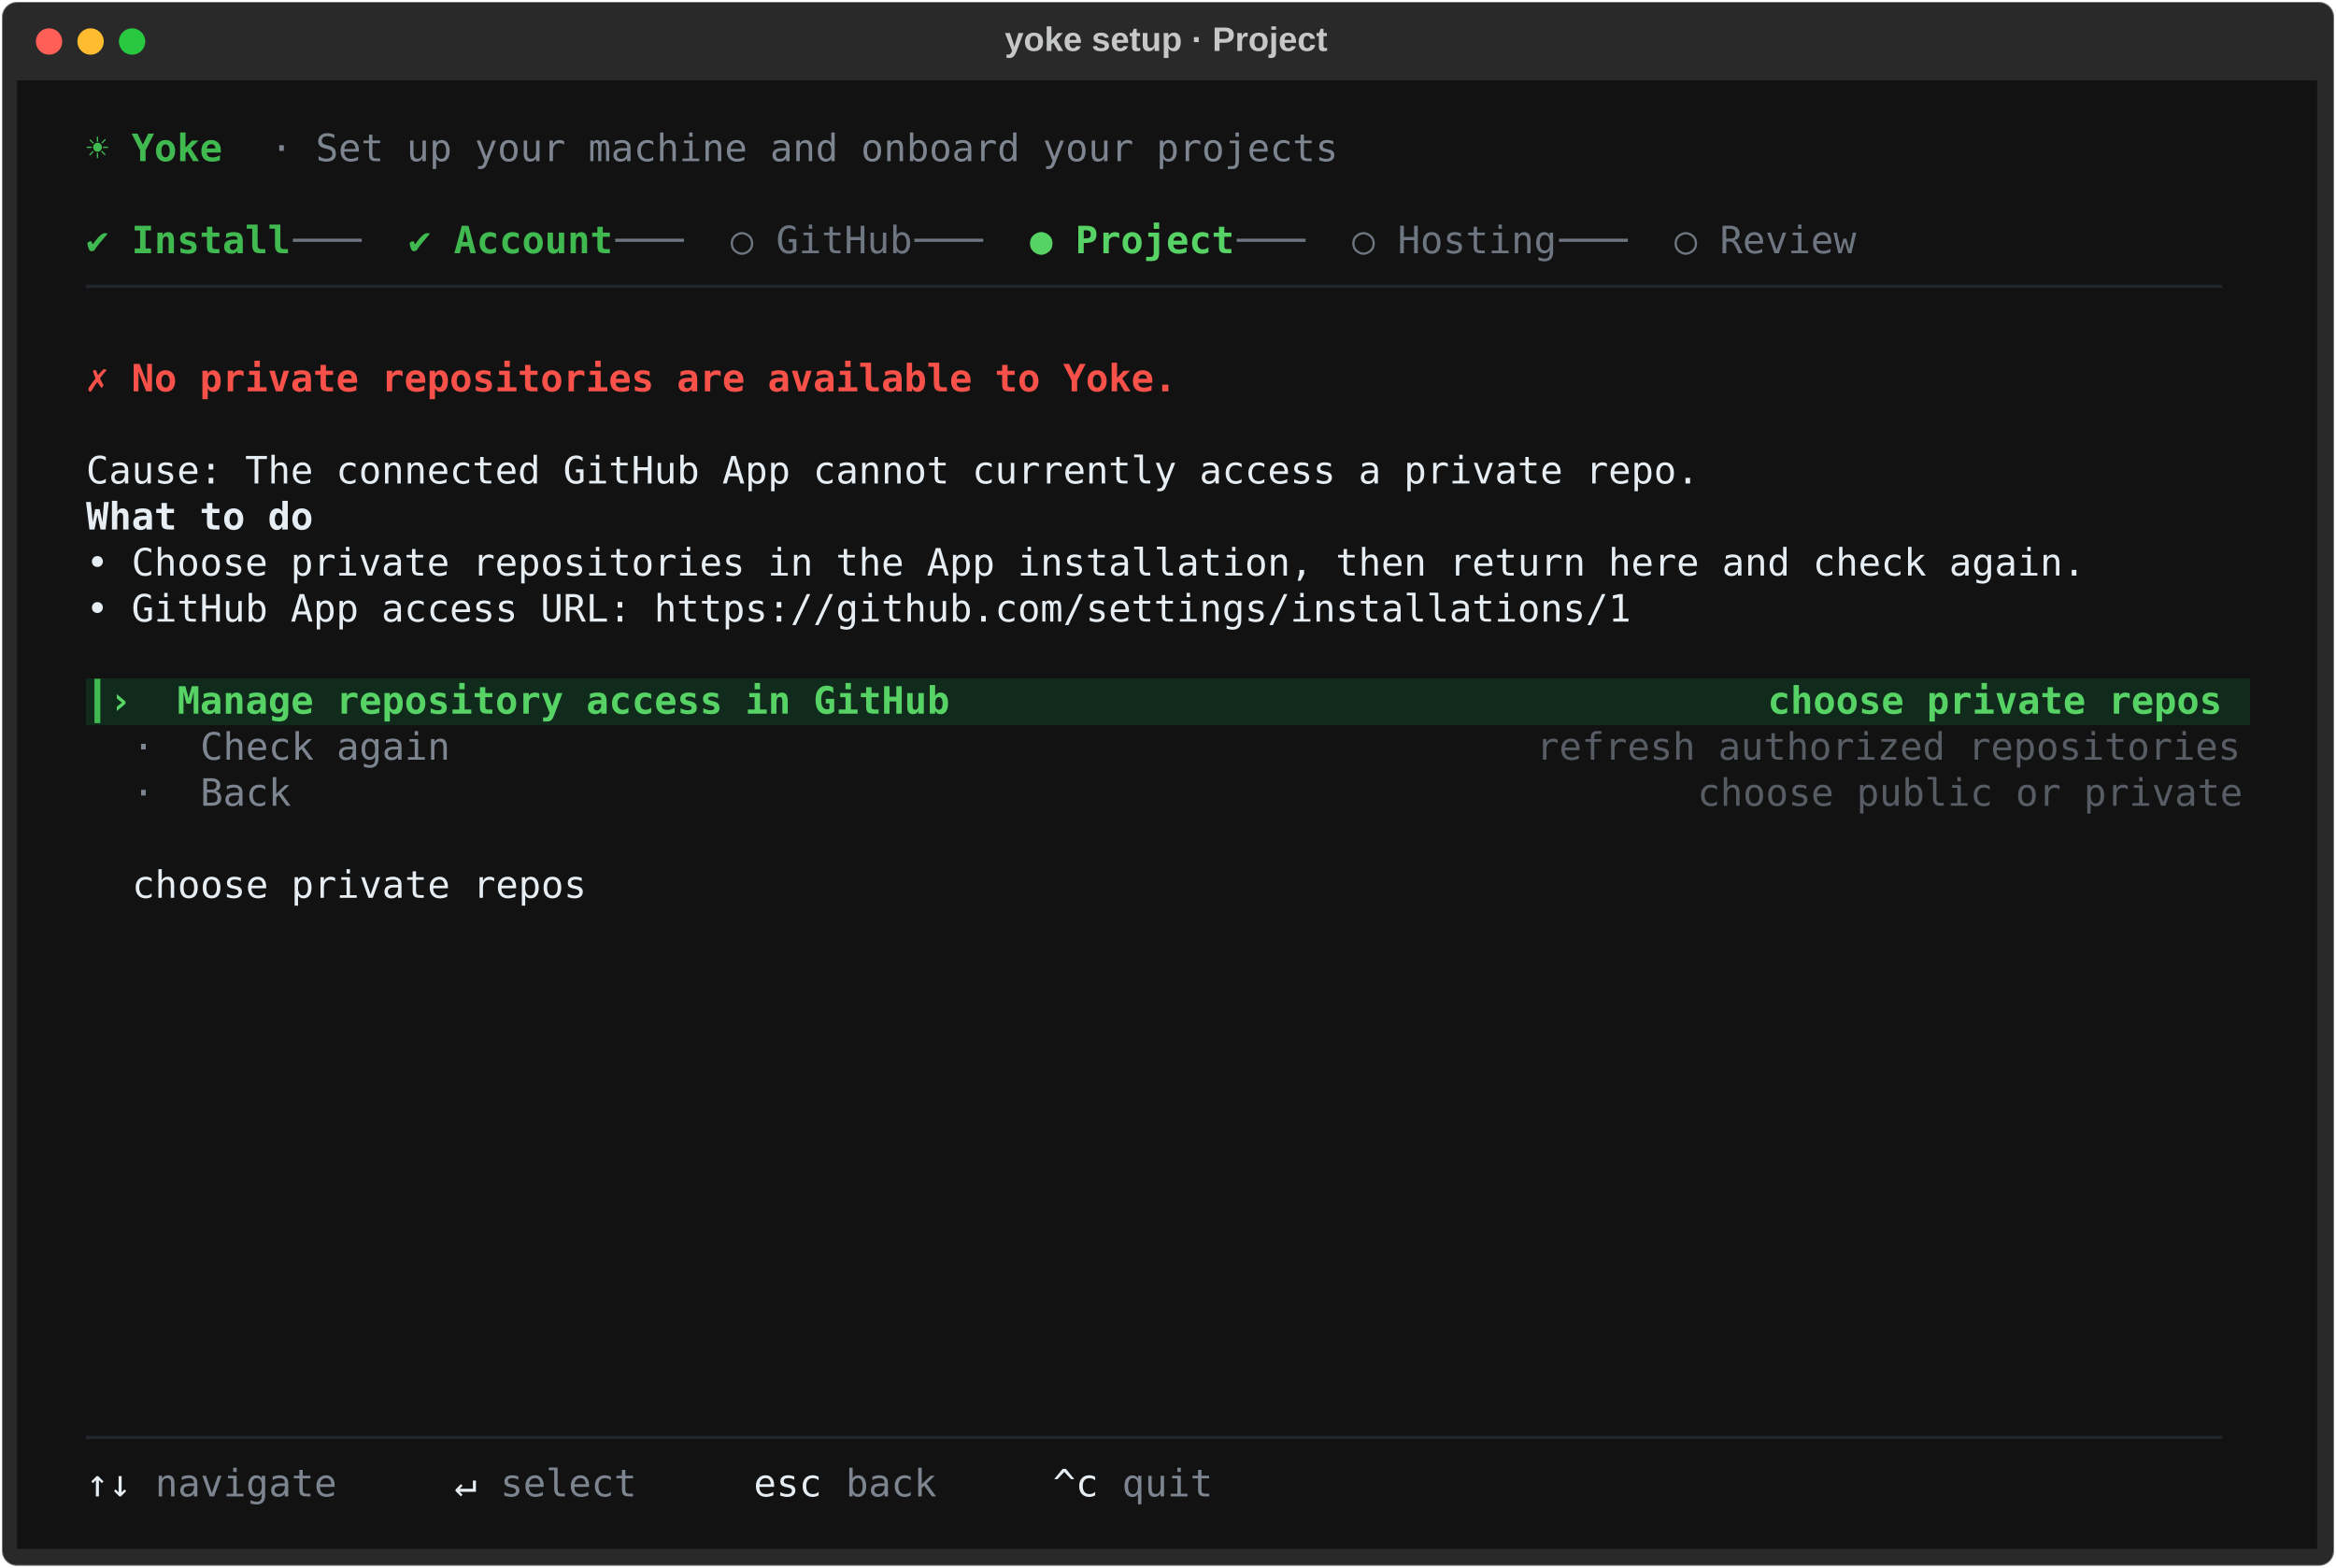
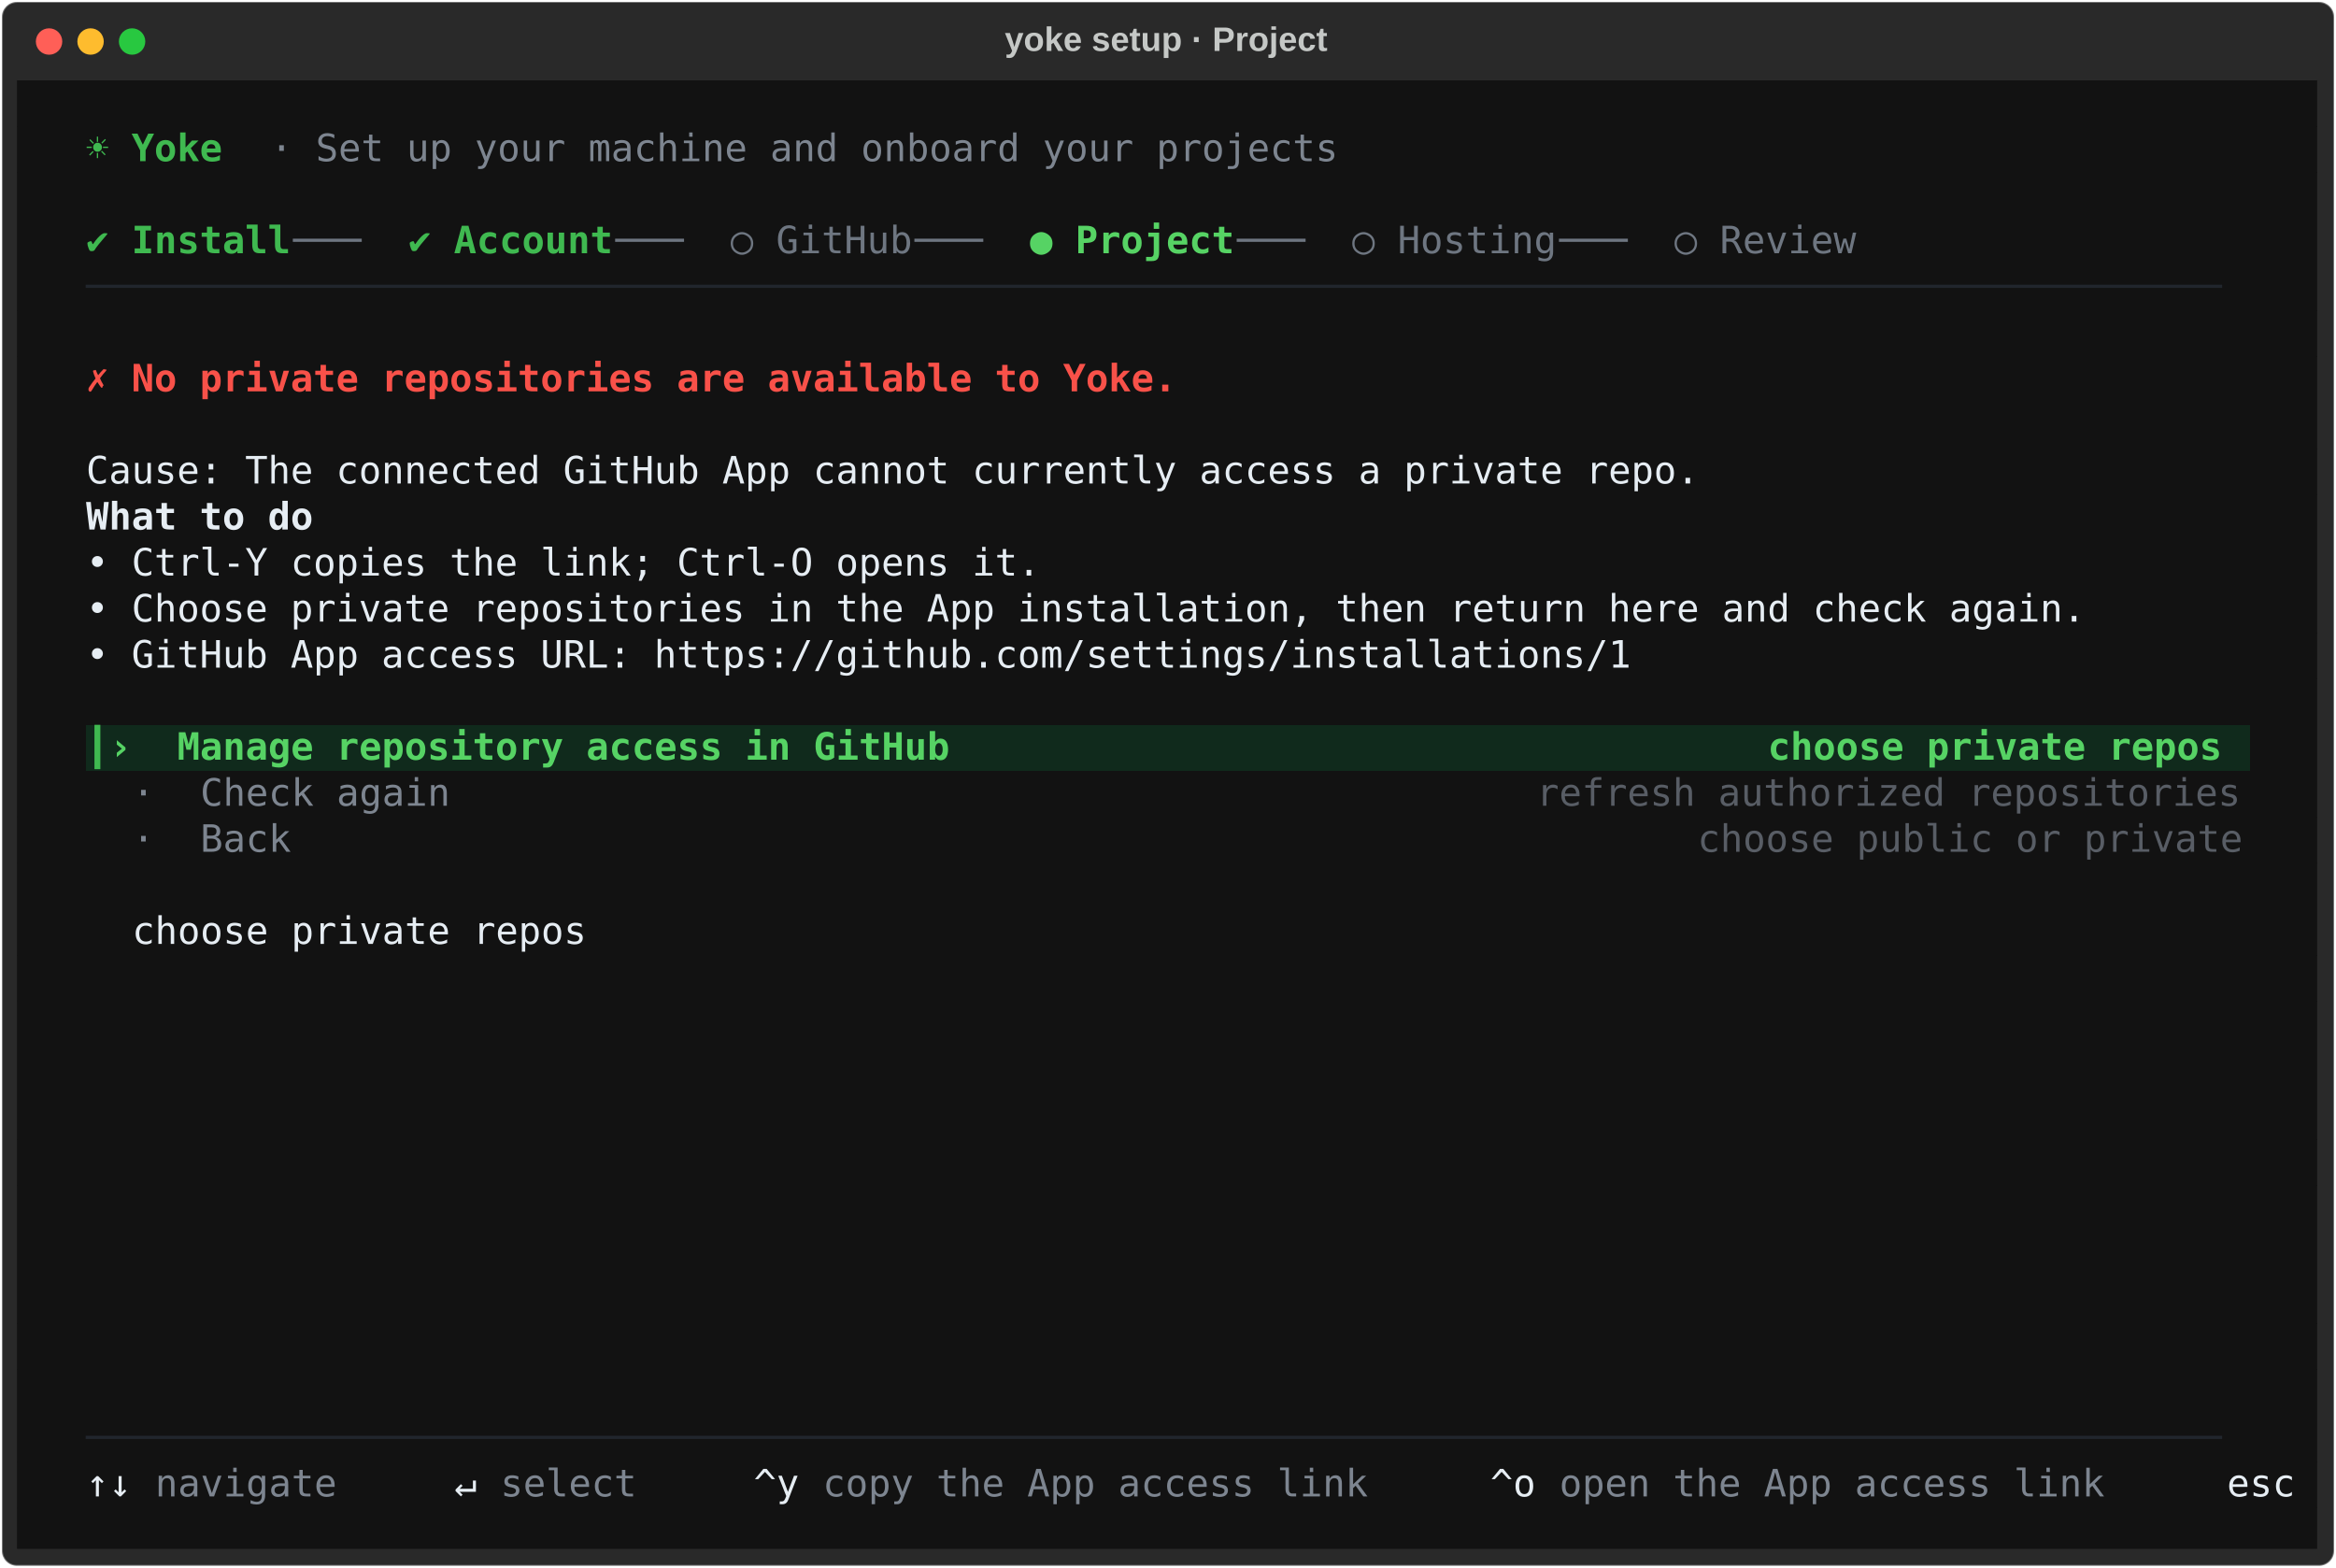
<svg xmlns="http://www.w3.org/2000/svg" class="rich-terminal" viewBox="0 0 1238 830.8">
  <style>

    @font-face {
        font-family: "Fira Code";
        src: local("FiraCode-Regular"),
                url("https://cdnjs.cloudflare.com/ajax/libs/firacode/{{VERSION}}/woff2/FiraCode-Regular.woff2") format("woff2"),
                url("https://cdnjs.cloudflare.com/ajax/libs/firacode/{{VERSION}}/woff/FiraCode-Regular.woff") format("woff");
        font-style: normal;
        font-weight: 400;
    }
    @font-face {
        font-family: "Fira Code";
        src: local("FiraCode-Bold"),
                url("https://cdnjs.cloudflare.com/ajax/libs/firacode/{{VERSION}}/woff2/FiraCode-Bold.woff2") format("woff2"),
                url("https://cdnjs.cloudflare.com/ajax/libs/firacode/{{VERSION}}/woff/FiraCode-Bold.woff") format("woff");
        font-style: bold;
        font-weight: 700;
    }

    .terminal-YOKE-matrix {
        font-family: Fira Code, monospace;
        font-size: 20px;
        line-height: 24.4px;
        font-variant-east-asian: full-width;
    }

    .terminal-YOKE-title {
        font-size: 18px;
        font-weight: bold;
        font-family: arial;
    }

.terminal-YOKE-r2 { fill: #3fb950;font-weight: bold }
.terminal-YOKE-r3 { fill: #e6edf3 }
.terminal-YOKE-r4 { fill: #7d8590 }
.terminal-YOKE-r5 { fill: #6e7681 }
.terminal-YOKE-r6 { fill: #56d364;font-weight: bold }
.terminal-YOKE-r7 { fill: #21262d }
.terminal-YOKE-r8 { fill: #f85149;font-weight: bold }
.terminal-YOKE-r9 { fill: #e6edf3;font-weight: bold }
.terminal-YOKE-r10 { fill: #3fb950 }
.terminal-YOKE-r12 { fill: #585d65 }
    </style>
  <defs>
    <clipPath id="terminal-YOKE-clip-terminal">
      <rect x="0" y="0" width="1219.0" height="779.8" />
    </clipPath>
    <clipPath id="terminal-YOKE-line-0">
      <rect x="0" y="1.5" width="1220" height="24.65" />
    </clipPath>
    <clipPath id="terminal-YOKE-line-1">
      <rect x="0" y="25.9" width="1220" height="24.65" />
    </clipPath>
    <clipPath id="terminal-YOKE-line-2">
      <rect x="0" y="50.3" width="1220" height="24.65" />
    </clipPath>
    <clipPath id="terminal-YOKE-line-3">
      <rect x="0" y="74.7" width="1220" height="24.65" />
    </clipPath>
    <clipPath id="terminal-YOKE-line-4">
      <rect x="0" y="99.1" width="1220" height="24.65" />
    </clipPath>
    <clipPath id="terminal-YOKE-line-5">
      <rect x="0" y="123.5" width="1220" height="24.65" />
    </clipPath>
    <clipPath id="terminal-YOKE-line-6">
      <rect x="0" y="147.9" width="1220" height="24.65" />
    </clipPath>
    <clipPath id="terminal-YOKE-line-7">
      <rect x="0" y="172.3" width="1220" height="24.65" />
    </clipPath>
    <clipPath id="terminal-YOKE-line-8">
      <rect x="0" y="196.7" width="1220" height="24.65" />
    </clipPath>
    <clipPath id="terminal-YOKE-line-9">
      <rect x="0" y="221.1" width="1220" height="24.65" />
    </clipPath>
    <clipPath id="terminal-YOKE-line-10">
      <rect x="0" y="245.5" width="1220" height="24.65" />
    </clipPath>
    <clipPath id="terminal-YOKE-line-11">
      <rect x="0" y="269.9" width="1220" height="24.65" />
    </clipPath>
    <clipPath id="terminal-YOKE-line-12">
      <rect x="0" y="294.3" width="1220" height="24.65" />
    </clipPath>
    <clipPath id="terminal-YOKE-line-13">
      <rect x="0" y="318.7" width="1220" height="24.65" />
    </clipPath>
    <clipPath id="terminal-YOKE-line-14">
      <rect x="0" y="343.1" width="1220" height="24.65" />
    </clipPath>
    <clipPath id="terminal-YOKE-line-15">
      <rect x="0" y="367.5" width="1220" height="24.65" />
    </clipPath>
    <clipPath id="terminal-YOKE-line-16">
      <rect x="0" y="391.9" width="1220" height="24.65" />
    </clipPath>
    <clipPath id="terminal-YOKE-line-17">
      <rect x="0" y="416.3" width="1220" height="24.65" />
    </clipPath>
    <clipPath id="terminal-YOKE-line-18">
      <rect x="0" y="440.7" width="1220" height="24.65" />
    </clipPath>
    <clipPath id="terminal-YOKE-line-19">
      <rect x="0" y="465.1" width="1220" height="24.65" />
    </clipPath>
    <clipPath id="terminal-YOKE-line-20">
      <rect x="0" y="489.5" width="1220" height="24.65" />
    </clipPath>
    <clipPath id="terminal-YOKE-line-21">
      <rect x="0" y="513.9" width="1220" height="24.65" />
    </clipPath>
    <clipPath id="terminal-YOKE-line-22">
      <rect x="0" y="538.3" width="1220" height="24.65" />
    </clipPath>
    <clipPath id="terminal-YOKE-line-23">
      <rect x="0" y="562.7" width="1220" height="24.65" />
    </clipPath>
    <clipPath id="terminal-YOKE-line-24">
      <rect x="0" y="587.1" width="1220" height="24.65" />
    </clipPath>
    <clipPath id="terminal-YOKE-line-25">
      <rect x="0" y="611.5" width="1220" height="24.65" />
    </clipPath>
    <clipPath id="terminal-YOKE-line-26">
      <rect x="0" y="635.9" width="1220" height="24.65" />
    </clipPath>
    <clipPath id="terminal-YOKE-line-27">
      <rect x="0" y="660.3" width="1220" height="24.65" />
    </clipPath>
    <clipPath id="terminal-YOKE-line-28">
      <rect x="0" y="684.7" width="1220" height="24.65" />
    </clipPath>
    <clipPath id="terminal-YOKE-line-29">
      <rect x="0" y="709.1" width="1220" height="24.65" />
    </clipPath>
    <clipPath id="terminal-YOKE-line-30">
      <rect x="0" y="733.5" width="1220" height="24.65" />
    </clipPath>
  </defs>
  <rect fill="#292929" stroke="rgba(255,255,255,0.35)" stroke-width="1" x="1" y="1" width="1236" height="828.8" rx="8" />
  <text class="terminal-YOKE-title" fill="#c5c8c6" text-anchor="middle" x="618" y="27">yoke setup · Project</text>
  <g transform="translate(26,22)">
    <circle cx="0" cy="0" r="7" fill="#ff5f57" />
    <circle cx="22" cy="0" r="7" fill="#febc2e" />
    <circle cx="44" cy="0" r="7" fill="#28c840" />
  </g>
  <g transform="translate(9, 41)" clip-path="url(#terminal-YOKE-clip-terminal)">
    <rect fill="#121212" x="0" y="1.5" width="1220" height="24.65" shape-rendering="crispEdges" />
    <rect fill="#121212" x="0" y="25.9" width="36.6" height="24.65" shape-rendering="crispEdges" />
    <rect fill="#121212" x="36.6" y="25.9" width="73.2" height="24.65" shape-rendering="crispEdges" />
    <rect fill="#121212" x="109.8" y="25.9" width="24.4" height="24.65" shape-rendering="crispEdges" />
    <rect fill="#121212" x="134.2" y="25.9" width="573.4" height="24.65" shape-rendering="crispEdges" />
    <rect fill="#121212" x="707.6" y="25.9" width="512.4" height="24.65" shape-rendering="crispEdges" />
    <rect fill="#121212" x="0" y="50.3" width="1220" height="24.65" shape-rendering="crispEdges" />
    <rect fill="#121212" x="0" y="74.7" width="36.6" height="24.65" shape-rendering="crispEdges" />
    <rect fill="#121212" x="36.6" y="74.7" width="109.8" height="24.65" shape-rendering="crispEdges" />
    <rect fill="#121212" x="146.4" y="74.7" width="61" height="24.65" shape-rendering="crispEdges" />
    <rect fill="#121212" x="207.4" y="74.7" width="109.8" height="24.65" shape-rendering="crispEdges" />
    <rect fill="#121212" x="317.2" y="74.7" width="61" height="24.65" shape-rendering="crispEdges" />
    <rect fill="#121212" x="378.2" y="74.7" width="97.6" height="24.65" shape-rendering="crispEdges" />
    <rect fill="#121212" x="475.8" y="74.7" width="61" height="24.65" shape-rendering="crispEdges" />
    <rect fill="#121212" x="536.8" y="74.7" width="109.8" height="24.65" shape-rendering="crispEdges" />
    <rect fill="#121212" x="646.6" y="74.7" width="61" height="24.65" shape-rendering="crispEdges" />
    <rect fill="#121212" x="707.6" y="74.7" width="109.8" height="24.65" shape-rendering="crispEdges" />
    <rect fill="#121212" x="817.4" y="74.7" width="61" height="24.65" shape-rendering="crispEdges" />
    <rect fill="#121212" x="878.4" y="74.7" width="97.6" height="24.65" shape-rendering="crispEdges" />
    <rect fill="#121212" x="976" y="74.7" width="244" height="24.65" shape-rendering="crispEdges" />
    <rect fill="#121212" x="0" y="99.1" width="36.6" height="24.65" shape-rendering="crispEdges" />
    <rect fill="#121212" x="36.6" y="99.1" width="1146.8" height="24.65" shape-rendering="crispEdges" />
    <rect fill="#121212" x="1183.4" y="99.1" width="36.6" height="24.65" shape-rendering="crispEdges" />
    <rect fill="#121212" x="0" y="123.5" width="1220" height="24.65" shape-rendering="crispEdges" />
    <rect fill="#121212" x="0" y="147.9" width="36.6" height="24.65" shape-rendering="crispEdges" />
    <rect fill="#121212" x="36.6" y="147.9" width="585.6" height="24.65" shape-rendering="crispEdges" />
    <rect fill="#121212" x="622.2" y="147.9" width="597.8" height="24.65" shape-rendering="crispEdges" />
    <rect fill="#121212" x="0" y="172.3" width="36.6" height="24.65" shape-rendering="crispEdges" />
    <rect fill="#121212" x="36.6" y="172.3" width="0" height="24.65" shape-rendering="crispEdges" />
    <rect fill="#121212" x="36.6" y="172.3" width="1183.4" height="24.65" shape-rendering="crispEdges" />
    <rect fill="#121212" x="0" y="196.7" width="36.6" height="24.65" shape-rendering="crispEdges" />
    <rect fill="#121212" x="36.6" y="196.7" width="866.2" height="24.65" shape-rendering="crispEdges" />
    <rect fill="#121212" x="902.8" y="196.7" width="317.2" height="24.65" shape-rendering="crispEdges" />
    <rect fill="#121212" x="0" y="221.1" width="36.6" height="24.65" shape-rendering="crispEdges" />
    <rect fill="#121212" x="36.6" y="221.1" width="122" height="24.65" shape-rendering="crispEdges" />
    <rect fill="#121212" x="158.6" y="221.1" width="1061.4" height="24.65" shape-rendering="crispEdges" />
    <rect fill="#121212" x="0" y="245.5" width="36.6" height="24.65" shape-rendering="crispEdges" />
-     <rect fill="#121212" x="36.6" y="245.5" width="1098" height="24.65" shape-rendering="crispEdges" />
-     <rect fill="#121212" x="1134.6" y="245.5" width="85.4" height="24.65" shape-rendering="crispEdges" />
+     <rect fill="#121212" x="36.6" y="245.5" width="536.8" height="24.65" shape-rendering="crispEdges" />
+     <rect fill="#121212" x="573.4" y="245.5" width="646.6" height="24.65" shape-rendering="crispEdges" />
    <rect fill="#121212" x="0" y="269.9" width="36.6" height="24.65" shape-rendering="crispEdges" />
-     <rect fill="#121212" x="36.6" y="269.9" width="854" height="24.65" shape-rendering="crispEdges" />
-     <rect fill="#121212" x="890.6" y="269.9" width="329.4" height="24.65" shape-rendering="crispEdges" />
+     <rect fill="#121212" x="36.6" y="269.9" width="1098" height="24.65" shape-rendering="crispEdges" />
+     <rect fill="#121212" x="1134.6" y="269.9" width="85.4" height="24.65" shape-rendering="crispEdges" />
    <rect fill="#121212" x="0" y="294.3" width="36.6" height="24.65" shape-rendering="crispEdges" />
-     <rect fill="#121212" x="36.6" y="294.3" width="0" height="24.65" shape-rendering="crispEdges" />
-     <rect fill="#121212" x="36.6" y="294.3" width="1183.4" height="24.65" shape-rendering="crispEdges" />
+     <rect fill="#121212" x="36.6" y="294.3" width="854" height="24.65" shape-rendering="crispEdges" />
+     <rect fill="#121212" x="890.6" y="294.3" width="329.4" height="24.65" shape-rendering="crispEdges" />
    <rect fill="#121212" x="0" y="318.7" width="36.6" height="24.65" shape-rendering="crispEdges" />
-     <rect fill="#102a1c" x="36.6" y="318.7" width="12.2" height="24.65" shape-rendering="crispEdges" />
-     <rect fill="#102a1c" x="48.8" y="318.7" width="1134.6" height="24.65" shape-rendering="crispEdges" />
-     <rect fill="#121212" x="1183.4" y="318.7" width="36.6" height="24.65" shape-rendering="crispEdges" />
+     <rect fill="#121212" x="36.6" y="318.7" width="0" height="24.65" shape-rendering="crispEdges" />
+     <rect fill="#121212" x="36.6" y="318.7" width="1183.4" height="24.65" shape-rendering="crispEdges" />
    <rect fill="#121212" x="0" y="343.1" width="36.6" height="24.65" shape-rendering="crispEdges" />
-     <rect fill="#121212" x="36.6" y="343.1" width="12.2" height="24.65" shape-rendering="crispEdges" />
-     <rect fill="#121212" x="48.8" y="343.1" width="12.2" height="24.65" shape-rendering="crispEdges" />
-     <rect fill="#121212" x="61" y="343.1" width="744.2" height="24.65" shape-rendering="crispEdges" />
-     <rect fill="#121212" x="805.2" y="343.1" width="378.2" height="24.65" shape-rendering="crispEdges" />
+     <rect fill="#102a1c" x="36.6" y="343.1" width="12.2" height="24.65" shape-rendering="crispEdges" />
+     <rect fill="#102a1c" x="48.8" y="343.1" width="1134.6" height="24.65" shape-rendering="crispEdges" />
    <rect fill="#121212" x="1183.4" y="343.1" width="36.6" height="24.65" shape-rendering="crispEdges" />
    <rect fill="#121212" x="0" y="367.5" width="36.6" height="24.65" shape-rendering="crispEdges" />
    <rect fill="#121212" x="36.6" y="367.5" width="12.2" height="24.65" shape-rendering="crispEdges" />
    <rect fill="#121212" x="48.8" y="367.5" width="12.2" height="24.65" shape-rendering="crispEdges" />
-     <rect fill="#121212" x="61" y="367.5" width="829.6" height="24.65" shape-rendering="crispEdges" />
-     <rect fill="#121212" x="890.6" y="367.5" width="292.8" height="24.65" shape-rendering="crispEdges" />
+     <rect fill="#121212" x="61" y="367.5" width="744.2" height="24.65" shape-rendering="crispEdges" />
+     <rect fill="#121212" x="805.2" y="367.5" width="378.2" height="24.65" shape-rendering="crispEdges" />
    <rect fill="#121212" x="1183.4" y="367.5" width="36.6" height="24.65" shape-rendering="crispEdges" />
    <rect fill="#121212" x="0" y="391.9" width="36.6" height="24.65" shape-rendering="crispEdges" />
-     <rect fill="#121212" x="36.6" y="391.9" width="1146.8" height="24.65" shape-rendering="crispEdges" />
+     <rect fill="#121212" x="36.6" y="391.9" width="12.2" height="24.65" shape-rendering="crispEdges" />
+     <rect fill="#121212" x="48.8" y="391.9" width="12.2" height="24.65" shape-rendering="crispEdges" />
+     <rect fill="#121212" x="61" y="391.9" width="829.6" height="24.65" shape-rendering="crispEdges" />
+     <rect fill="#121212" x="890.6" y="391.9" width="292.8" height="24.65" shape-rendering="crispEdges" />
    <rect fill="#121212" x="1183.4" y="391.9" width="36.6" height="24.65" shape-rendering="crispEdges" />
    <rect fill="#121212" x="0" y="416.3" width="36.6" height="24.65" shape-rendering="crispEdges" />
-     <rect fill="#121212" x="36.6" y="416.3" width="24.4" height="24.65" shape-rendering="crispEdges" />
-     <rect fill="#121212" x="61" y="416.3" width="244" height="24.65" shape-rendering="crispEdges" />
-     <rect fill="#121212" x="305" y="416.3" width="841.8" height="24.65" shape-rendering="crispEdges" />
-     <rect fill="#121212" x="1146.8" y="416.3" width="36.6" height="24.65" shape-rendering="crispEdges" />
+     <rect fill="#121212" x="36.6" y="416.3" width="1146.8" height="24.65" shape-rendering="crispEdges" />
    <rect fill="#121212" x="1183.4" y="416.3" width="36.6" height="24.65" shape-rendering="crispEdges" />
    <rect fill="#121212" x="0" y="440.7" width="36.6" height="24.65" shape-rendering="crispEdges" />
-     <rect fill="#121212" x="36.6" y="440.7" width="1183.4" height="24.65" shape-rendering="crispEdges" />
+     <rect fill="#121212" x="36.6" y="440.7" width="24.4" height="24.65" shape-rendering="crispEdges" />
+     <rect fill="#121212" x="61" y="440.7" width="244" height="24.65" shape-rendering="crispEdges" />
+     <rect fill="#121212" x="305" y="440.7" width="841.8" height="24.65" shape-rendering="crispEdges" />
+     <rect fill="#121212" x="1146.8" y="440.7" width="36.6" height="24.65" shape-rendering="crispEdges" />
+     <rect fill="#121212" x="1183.4" y="440.7" width="36.6" height="24.65" shape-rendering="crispEdges" />
    <rect fill="#121212" x="0" y="465.1" width="36.6" height="24.65" shape-rendering="crispEdges" />
    <rect fill="#121212" x="36.6" y="465.1" width="1183.4" height="24.65" shape-rendering="crispEdges" />
    <rect fill="#121212" x="0" y="489.5" width="36.6" height="24.65" shape-rendering="crispEdges" />
    <rect fill="#121212" x="36.6" y="489.5" width="1183.4" height="24.65" shape-rendering="crispEdges" />
    <rect fill="#121212" x="0" y="513.9" width="36.6" height="24.65" shape-rendering="crispEdges" />
    <rect fill="#121212" x="36.6" y="513.9" width="1183.4" height="24.65" shape-rendering="crispEdges" />
    <rect fill="#121212" x="0" y="538.3" width="36.6" height="24.65" shape-rendering="crispEdges" />
    <rect fill="#121212" x="36.6" y="538.3" width="1183.4" height="24.65" shape-rendering="crispEdges" />
    <rect fill="#121212" x="0" y="562.7" width="36.6" height="24.65" shape-rendering="crispEdges" />
    <rect fill="#121212" x="36.6" y="562.7" width="1183.4" height="24.65" shape-rendering="crispEdges" />
    <rect fill="#121212" x="0" y="587.1" width="36.6" height="24.65" shape-rendering="crispEdges" />
    <rect fill="#121212" x="36.6" y="587.1" width="1183.4" height="24.65" shape-rendering="crispEdges" />
    <rect fill="#121212" x="0" y="611.5" width="36.6" height="24.65" shape-rendering="crispEdges" />
    <rect fill="#121212" x="36.6" y="611.5" width="1183.4" height="24.65" shape-rendering="crispEdges" />
    <rect fill="#121212" x="0" y="635.9" width="36.6" height="24.65" shape-rendering="crispEdges" />
    <rect fill="#121212" x="36.6" y="635.9" width="1183.4" height="24.65" shape-rendering="crispEdges" />
    <rect fill="#121212" x="0" y="660.3" width="36.6" height="24.65" shape-rendering="crispEdges" />
    <rect fill="#121212" x="36.6" y="660.3" width="1183.4" height="24.65" shape-rendering="crispEdges" />
    <rect fill="#121212" x="0" y="684.7" width="36.6" height="24.65" shape-rendering="crispEdges" />
    <rect fill="#121212" x="36.6" y="684.7" width="1183.4" height="24.65" shape-rendering="crispEdges" />
    <rect fill="#121212" x="0" y="709.1" width="36.6" height="24.65" shape-rendering="crispEdges" />
    <rect fill="#121212" x="36.6" y="709.1" width="1146.8" height="24.65" shape-rendering="crispEdges" />
    <rect fill="#121212" x="1183.4" y="709.1" width="36.6" height="24.65" shape-rendering="crispEdges" />
    <rect fill="#121212" x="0" y="733.5" width="36.6" height="24.65" shape-rendering="crispEdges" />
    <rect fill="#121212" x="36.6" y="733.5" width="24.4" height="24.65" shape-rendering="crispEdges" />
    <rect fill="#121212" x="61" y="733.5" width="12.2" height="24.65" shape-rendering="crispEdges" />
    <rect fill="#121212" x="73.2" y="733.5" width="97.6" height="24.65" shape-rendering="crispEdges" />
    <rect fill="#121212" x="170.8" y="733.5" width="61" height="24.65" shape-rendering="crispEdges" />
    <rect fill="#121212" x="231.8" y="733.5" width="12.2" height="24.65" shape-rendering="crispEdges" />
    <rect fill="#121212" x="244" y="733.5" width="12.2" height="24.65" shape-rendering="crispEdges" />
    <rect fill="#121212" x="256.2" y="733.5" width="73.2" height="24.65" shape-rendering="crispEdges" />
    <rect fill="#121212" x="329.4" y="733.5" width="61" height="24.65" shape-rendering="crispEdges" />
-     <rect fill="#121212" x="390.4" y="733.5" width="36.6" height="24.65" shape-rendering="crispEdges" />
-     <rect fill="#121212" x="427" y="733.5" width="12.2" height="24.65" shape-rendering="crispEdges" />
-     <rect fill="#121212" x="439.2" y="733.5" width="48.8" height="24.65" shape-rendering="crispEdges" />
-     <rect fill="#121212" x="488" y="733.5" width="61" height="24.65" shape-rendering="crispEdges" />
-     <rect fill="#121212" x="549" y="733.5" width="24.4" height="24.65" shape-rendering="crispEdges" />
-     <rect fill="#121212" x="573.4" y="733.5" width="12.2" height="24.65" shape-rendering="crispEdges" />
-     <rect fill="#121212" x="585.6" y="733.5" width="48.8" height="24.65" shape-rendering="crispEdges" />
-     <rect fill="#121212" x="634.4" y="733.5" width="585.6" height="24.65" shape-rendering="crispEdges" />
+     <rect fill="#121212" x="390.4" y="733.5" width="24.4" height="24.65" shape-rendering="crispEdges" />
+     <rect fill="#121212" x="414.8" y="733.5" width="12.2" height="24.65" shape-rendering="crispEdges" />
+     <rect fill="#121212" x="427" y="733.5" width="292.8" height="24.65" shape-rendering="crispEdges" />
+     <rect fill="#121212" x="719.8" y="733.5" width="61" height="24.65" shape-rendering="crispEdges" />
+     <rect fill="#121212" x="780.8" y="733.5" width="24.4" height="24.65" shape-rendering="crispEdges" />
+     <rect fill="#121212" x="805.2" y="733.5" width="12.2" height="24.65" shape-rendering="crispEdges" />
+     <rect fill="#121212" x="817.4" y="733.5" width="292.8" height="24.65" shape-rendering="crispEdges" />
+     <rect fill="#121212" x="1110.2" y="733.5" width="61" height="24.65" shape-rendering="crispEdges" />
+     <rect fill="#121212" x="1171.2" y="733.5" width="36.6" height="24.65" shape-rendering="crispEdges" />
+     <rect fill="#121212" x="1207.8" y="733.5" width="12.2" height="24.65" shape-rendering="crispEdges" />
    <rect fill="#121212" x="0" y="757.9" width="1220" height="24.65" shape-rendering="crispEdges" />
    <g class="terminal-YOKE-matrix">
      <text class="terminal-YOKE-r2" x="36.6" y="44.4" textLength="73.2" clip-path="url(#terminal-YOKE-line-1)">☀ Yoke</text>
      <text class="terminal-YOKE-r4" x="134.2" y="44.4" textLength="573.4" clip-path="url(#terminal-YOKE-line-1)">· Set up your machine and onboard your projects</text>
      <text class="terminal-YOKE-r2" x="36.6" y="93.2" textLength="109.8" clip-path="url(#terminal-YOKE-line-3)">✔ Install</text>
      <text class="terminal-YOKE-r5" x="146.4" y="93.2" textLength="61" clip-path="url(#terminal-YOKE-line-3)"> ─── </text>
      <text class="terminal-YOKE-r2" x="207.4" y="93.2" textLength="109.8" clip-path="url(#terminal-YOKE-line-3)">✔ Account</text>
      <text class="terminal-YOKE-r5" x="317.2" y="93.2" textLength="61" clip-path="url(#terminal-YOKE-line-3)"> ─── </text>
      <text class="terminal-YOKE-r5" x="378.2" y="93.2" textLength="97.6" clip-path="url(#terminal-YOKE-line-3)">○ GitHub</text>
      <text class="terminal-YOKE-r5" x="475.8" y="93.2" textLength="61" clip-path="url(#terminal-YOKE-line-3)"> ─── </text>
      <text class="terminal-YOKE-r6" x="536.8" y="93.2" textLength="109.8" clip-path="url(#terminal-YOKE-line-3)">● Project</text>
      <text class="terminal-YOKE-r5" x="646.6" y="93.2" textLength="61" clip-path="url(#terminal-YOKE-line-3)"> ─── </text>
      <text class="terminal-YOKE-r5" x="707.6" y="93.2" textLength="109.8" clip-path="url(#terminal-YOKE-line-3)">○ Hosting</text>
      <text class="terminal-YOKE-r5" x="817.4" y="93.2" textLength="61" clip-path="url(#terminal-YOKE-line-3)"> ─── </text>
      <text class="terminal-YOKE-r5" x="878.4" y="93.2" textLength="97.6" clip-path="url(#terminal-YOKE-line-3)">○ Review</text>
      <text class="terminal-YOKE-r7" x="36.6" y="117.6" textLength="1146.8" clip-path="url(#terminal-YOKE-line-4)">──────────────────────────────────────────────────────────────────────────────────────────────</text>
      <text class="terminal-YOKE-r8" x="36.6" y="166.4" textLength="585.6" clip-path="url(#terminal-YOKE-line-6)">✗ No private repositories are available to Yoke.</text>
      <text class="terminal-YOKE-r3" x="36.6" y="215.2" textLength="866.2" clip-path="url(#terminal-YOKE-line-8)">Cause: The connected GitHub App cannot currently access a private repo.</text>
      <text class="terminal-YOKE-r9" x="36.6" y="239.6" textLength="122" clip-path="url(#terminal-YOKE-line-9)">What to do</text>
-       <text class="terminal-YOKE-r3" x="36.6" y="264" textLength="1098" clip-path="url(#terminal-YOKE-line-10)">  • Choose private repositories in the App installation, then return here and check again.</text>
-       <text class="terminal-YOKE-r3" x="36.6" y="288.4" textLength="854" clip-path="url(#terminal-YOKE-line-11)">  • GitHub App access URL: https://github.com/settings/installations/1</text>
-       <text class="terminal-YOKE-r10" x="36.6" y="337.2" textLength="12.2" clip-path="url(#terminal-YOKE-line-13)">┃</text>
-       <text class="terminal-YOKE-r6" x="48.8" y="337.2" textLength="1134.6" clip-path="url(#terminal-YOKE-line-13)">›  Manage repository access in GitHub                                    choose private repos</text>
-       <text class="terminal-YOKE-r4" x="61" y="361.6" textLength="744.2" clip-path="url(#terminal-YOKE-line-14)">·  Check again                                               </text>
-       <text class="terminal-YOKE-r12" x="805.2" y="361.6" textLength="378.2" clip-path="url(#terminal-YOKE-line-14)">refresh authorized repositories</text>
-       <text class="terminal-YOKE-r4" x="61" y="386" textLength="829.6" clip-path="url(#terminal-YOKE-line-15)">·  Back                                                             </text>
-       <text class="terminal-YOKE-r12" x="890.6" y="386" textLength="292.8" clip-path="url(#terminal-YOKE-line-15)">choose public or private</text>
-       <text class="terminal-YOKE-r3" x="61" y="434.8" textLength="244" clip-path="url(#terminal-YOKE-line-17)">choose private repos</text>
+       <text class="terminal-YOKE-r3" x="36.6" y="264" textLength="536.8" clip-path="url(#terminal-YOKE-line-10)">  • Ctrl-Y copies the link; Ctrl-O opens it.</text>
+       <text class="terminal-YOKE-r3" x="36.6" y="288.4" textLength="1098" clip-path="url(#terminal-YOKE-line-11)">  • Choose private repositories in the App installation, then return here and check again.</text>
+       <text class="terminal-YOKE-r3" x="36.6" y="312.8" textLength="854" clip-path="url(#terminal-YOKE-line-12)">  • GitHub App access URL: https://github.com/settings/installations/1</text>
+       <text class="terminal-YOKE-r10" x="36.6" y="361.6" textLength="12.2" clip-path="url(#terminal-YOKE-line-14)">┃</text>
+       <text class="terminal-YOKE-r6" x="48.8" y="361.6" textLength="1134.6" clip-path="url(#terminal-YOKE-line-14)">›  Manage repository access in GitHub                                    choose private repos</text>
+       <text class="terminal-YOKE-r4" x="61" y="386" textLength="744.2" clip-path="url(#terminal-YOKE-line-15)">·  Check again                                               </text>
+       <text class="terminal-YOKE-r12" x="805.2" y="386" textLength="378.2" clip-path="url(#terminal-YOKE-line-15)">refresh authorized repositories</text>
+       <text class="terminal-YOKE-r4" x="61" y="410.4" textLength="829.6" clip-path="url(#terminal-YOKE-line-16)">·  Back                                                             </text>
+       <text class="terminal-YOKE-r12" x="890.6" y="410.4" textLength="292.8" clip-path="url(#terminal-YOKE-line-16)">choose public or private</text>
+       <text class="terminal-YOKE-r3" x="61" y="459.2" textLength="244" clip-path="url(#terminal-YOKE-line-18)">choose private repos</text>
      <text class="terminal-YOKE-r7" x="36.6" y="727.6" textLength="1146.8" clip-path="url(#terminal-YOKE-line-29)">──────────────────────────────────────────────────────────────────────────────────────────────</text>
      <text class="terminal-YOKE-r3" x="36.6" y="752" textLength="24.4" clip-path="url(#terminal-YOKE-line-30)">↑↓</text>
      <text class="terminal-YOKE-r4" x="73.2" y="752" textLength="97.6" clip-path="url(#terminal-YOKE-line-30)">navigate</text>
      <text class="terminal-YOKE-r3" x="231.8" y="752" textLength="12.2" clip-path="url(#terminal-YOKE-line-30)">↵</text>
      <text class="terminal-YOKE-r4" x="256.2" y="752" textLength="73.2" clip-path="url(#terminal-YOKE-line-30)">select</text>
-       <text class="terminal-YOKE-r3" x="390.4" y="752" textLength="36.6" clip-path="url(#terminal-YOKE-line-30)">esc</text>
-       <text class="terminal-YOKE-r4" x="439.2" y="752" textLength="48.8" clip-path="url(#terminal-YOKE-line-30)">back</text>
-       <text class="terminal-YOKE-r3" x="549" y="752" textLength="24.4" clip-path="url(#terminal-YOKE-line-30)">^c</text>
-       <text class="terminal-YOKE-r4" x="585.6" y="752" textLength="48.8" clip-path="url(#terminal-YOKE-line-30)">quit</text>
+       <text class="terminal-YOKE-r3" x="390.4" y="752" textLength="24.4" clip-path="url(#terminal-YOKE-line-30)">^y</text>
+       <text class="terminal-YOKE-r4" x="427" y="752" textLength="292.8" clip-path="url(#terminal-YOKE-line-30)">copy the App access link</text>
+       <text class="terminal-YOKE-r3" x="780.8" y="752" textLength="24.4" clip-path="url(#terminal-YOKE-line-30)">^o</text>
+       <text class="terminal-YOKE-r4" x="817.4" y="752" textLength="292.8" clip-path="url(#terminal-YOKE-line-30)">open the App access link</text>
+       <text class="terminal-YOKE-r3" x="1171.2" y="752" textLength="36.6" clip-path="url(#terminal-YOKE-line-30)">esc</text>
    </g>
  </g>
</svg>
